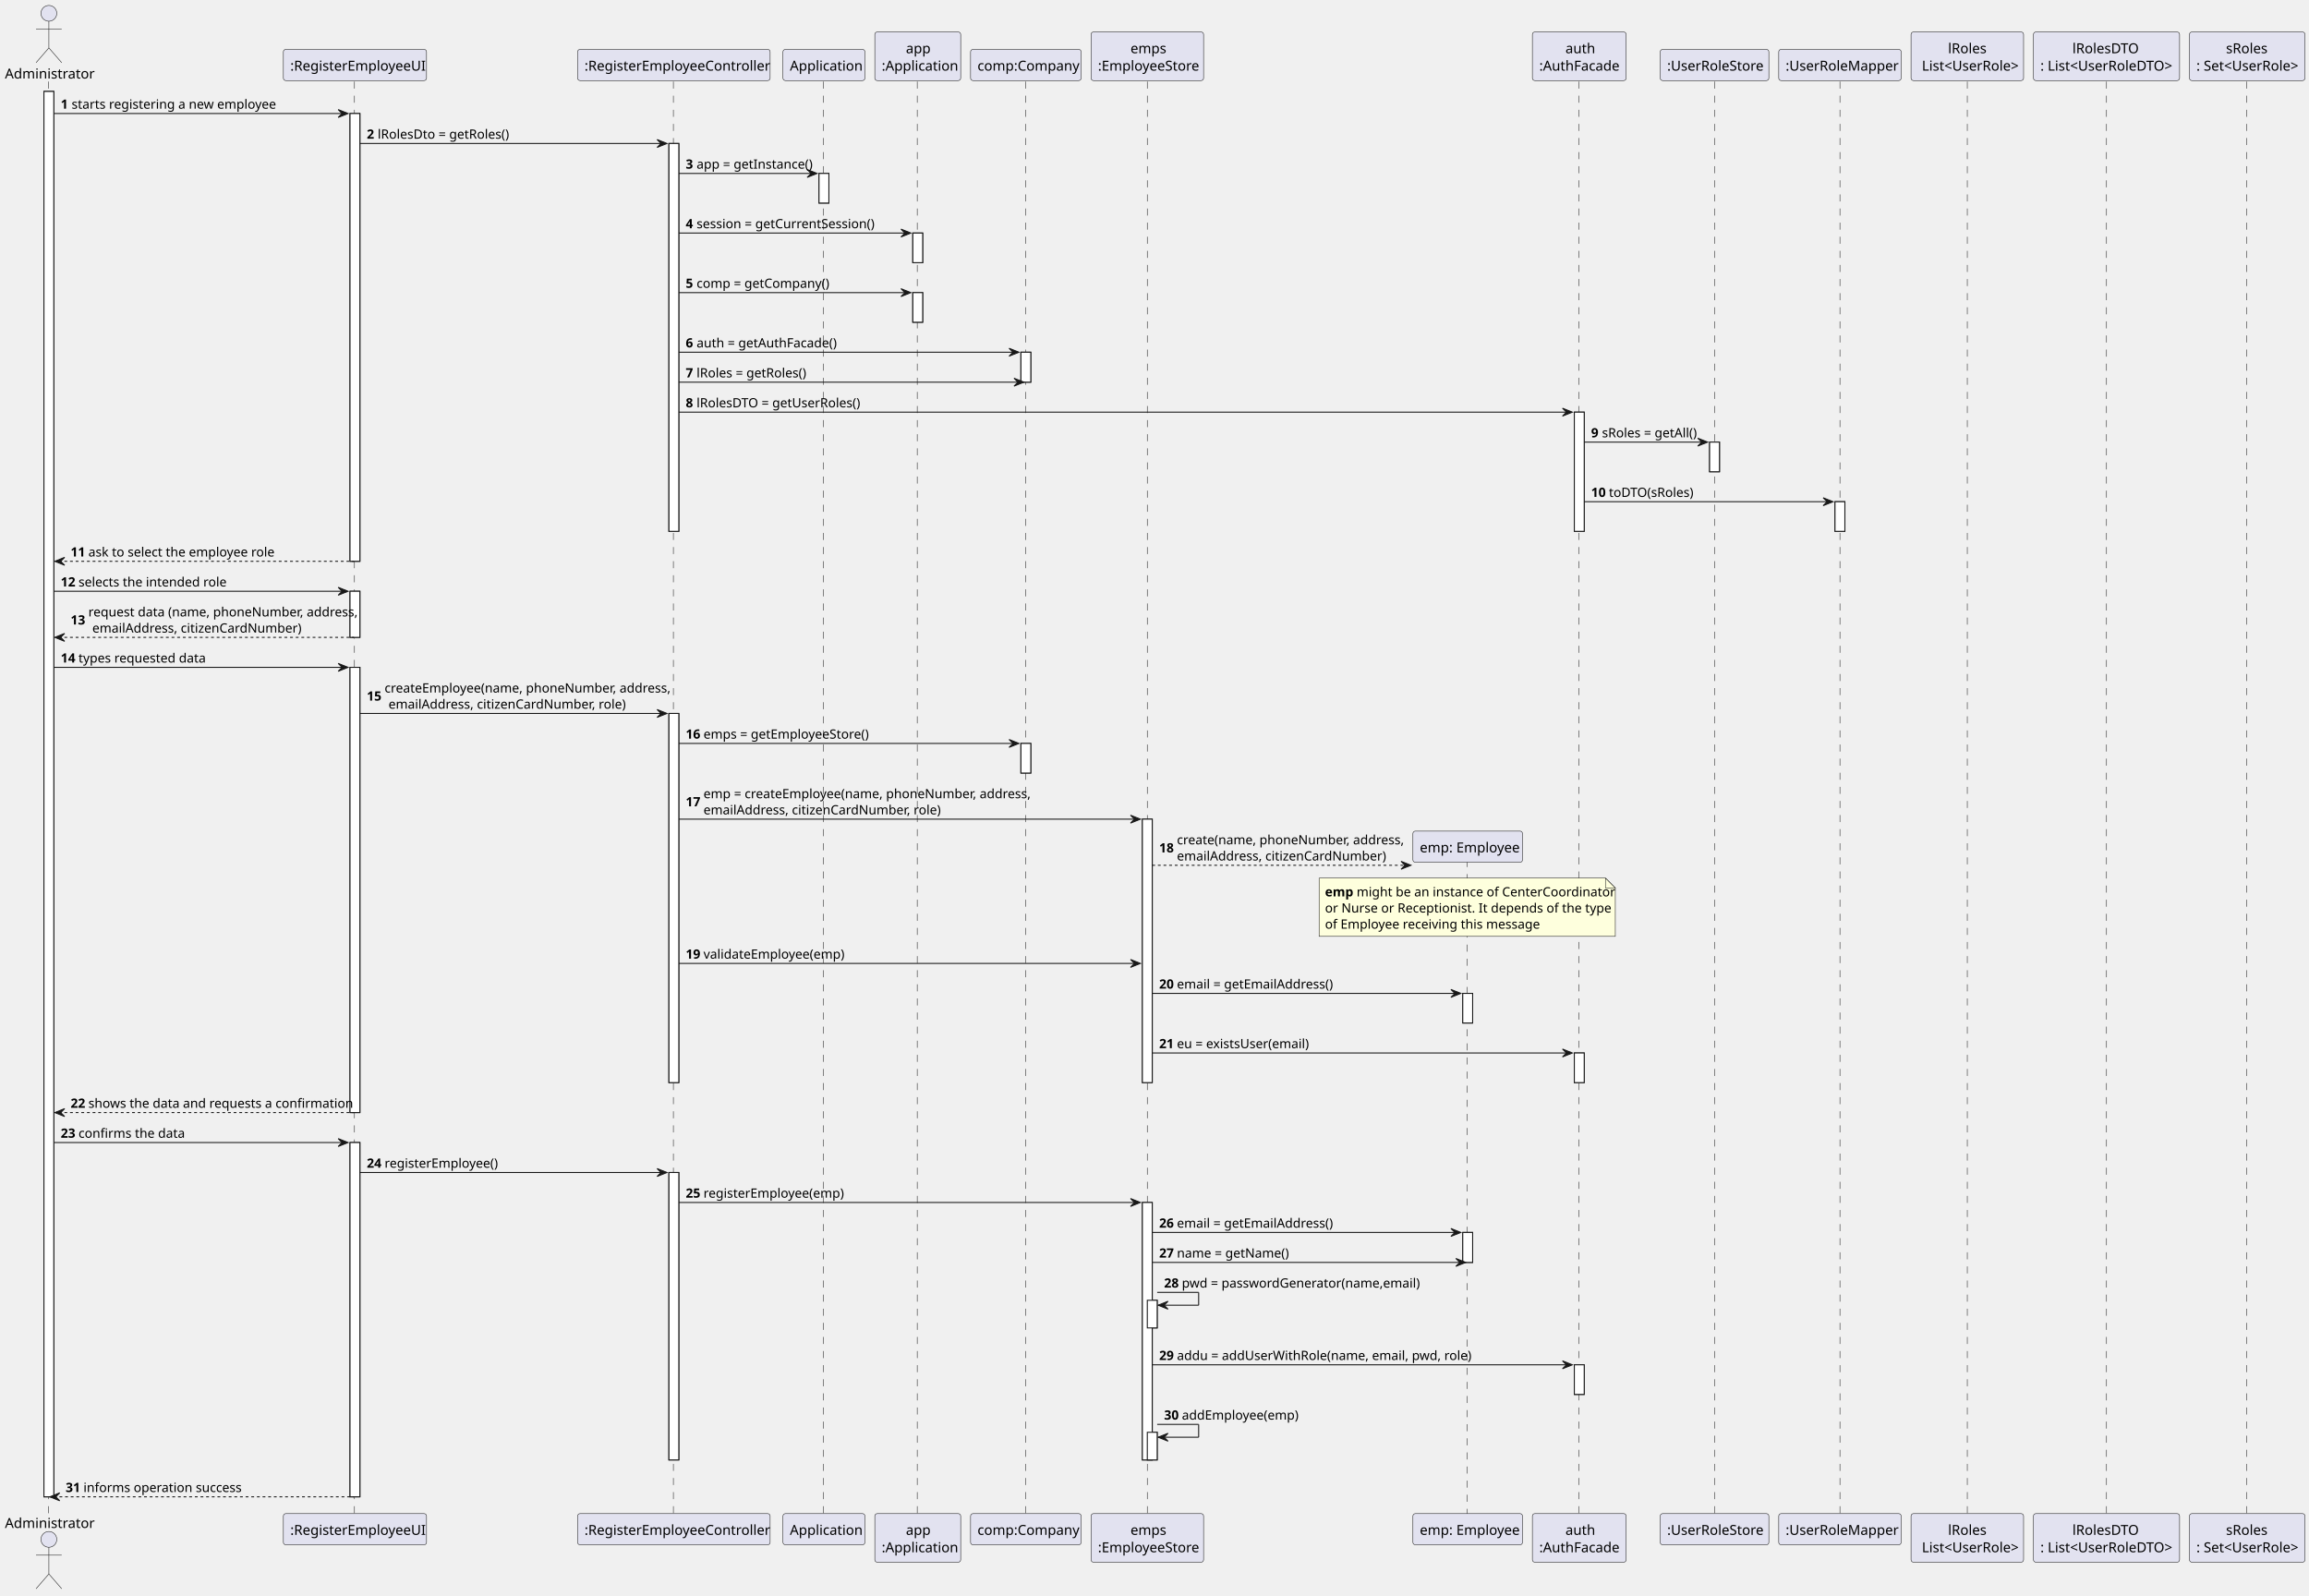
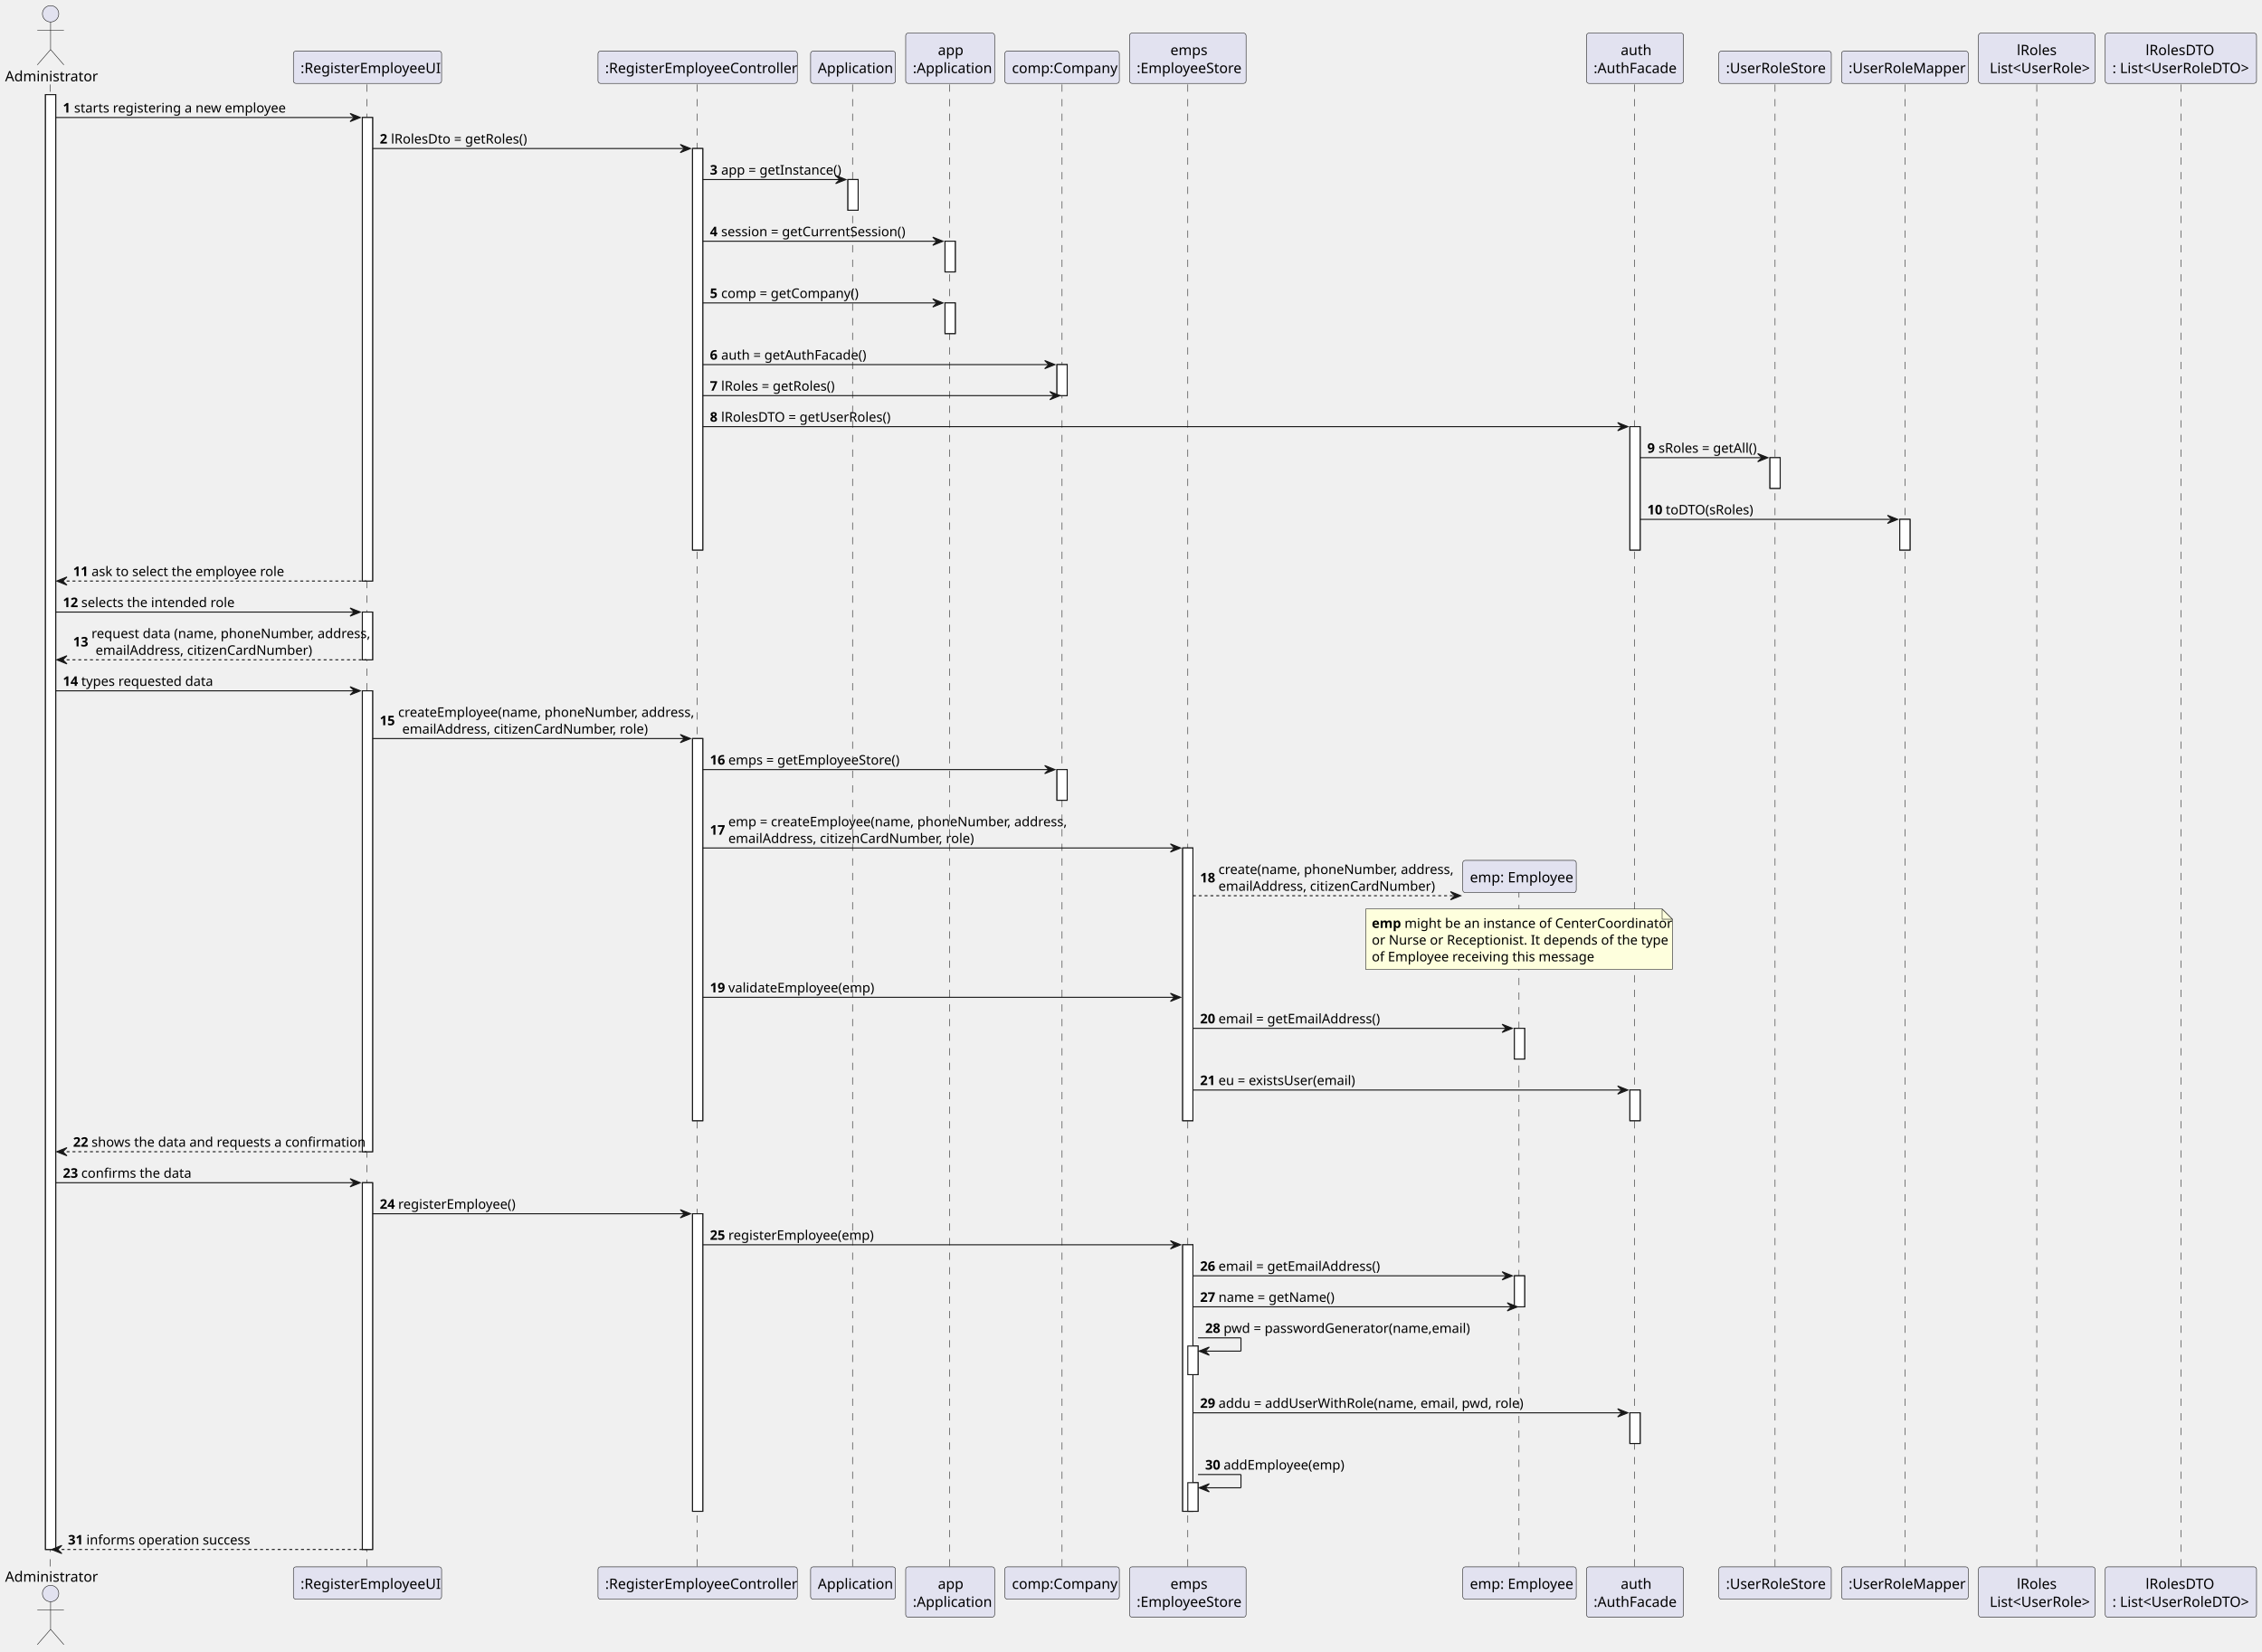
- <svg xmlns="http://www.w3.org/2000/svg" contentStyleType="text/css" height="1131.2px" preserveAspectRatio="none" style="width:1637px;height:1131px;background:#FFFFFF;" version="1.1" viewBox="0 0 1637 1131" width="1638px" zoomAndPan="magnify">
+ <svg xmlns="http://www.w3.org/2000/svg" contentStyleType="text/css" height="1131.2px" preserveAspectRatio="none" style="width:1549px;height:1131px;background:#FFFFFF;" version="1.1" viewBox="0 0 1549 1131" width="1549.1px" zoomAndPan="magnify">
  <defs />
  <g>
    <rect fill="#FFFFFF" height="996.352" style="stroke:#181818;stroke-width:0.7;" width="7" x="31.15" y="64.827" />
    <rect fill="#FFFFFF" height="317.461" style="stroke:#181818;stroke-width:0.7;" width="7" x="248.15" y="80.473" />
    <rect fill="#FFFFFF" height="32.692" style="stroke:#181818;stroke-width:0.7;" width="7" x="248.15" y="419.18" />
    <rect fill="#FFFFFF" height="315.645" style="stroke:#181818;stroke-width:0.7;" width="7" x="248.15" y="473.118" />
    <rect fill="#FFFFFF" height="251.169" style="stroke:#181818;stroke-width:0.7;" width="7" x="248.15" y="810.009" />
    <rect fill="#FFFFFF" height="274.969" style="stroke:#181818;stroke-width:0.7;" width="7" x="474.25" y="101.719" />
    <rect fill="#FFFFFF" height="261.707" style="stroke:#181818;stroke-width:0.7;" width="7" x="474.25" y="505.81" />
    <rect fill="#FFFFFF" height="203.777" style="stroke:#181818;stroke-width:0.7;" width="7" x="474.25" y="831.255" />
    <rect fill="#FFFFFF" height="21" style="stroke:#181818;stroke-width:0.7;" width="7" x="580.65" y="122.965" />
    <rect fill="#FFFFFF" height="21" style="stroke:#181818;stroke-width:0.7;" width="7" x="647.15" y="165.211" />
    <rect fill="#FFFFFF" height="21" style="stroke:#181818;stroke-width:0.7;" width="7" x="647.15" y="207.457" />
    <rect fill="#FFFFFF" height="21.246" style="stroke:#181818;stroke-width:0.7;" width="7" x="723.8" y="249.703" />
    <rect fill="#FFFFFF" height="21" style="stroke:#181818;stroke-width:0.7;" width="7" x="723.8" y="527.056" />
    <rect fill="#FFFFFF" height="186.769" style="stroke:#181818;stroke-width:0.7;" width="7" x="809.9" y="580.748" />
    <rect fill="#FFFFFF" height="182.53" style="stroke:#181818;stroke-width:0.7;" width="7" x="809.9" y="852.502" />
    <rect fill="#FFFFFF" height="19.6" style="stroke:#181818;stroke-width:0.7;" width="7" x="813.4" y="921.84" />
    <rect fill="#FFFFFF" height="19.6" style="stroke:#181818;stroke-width:0.7;" width="7" x="813.4" y="1015.432" />
    <rect fill="#FFFFFF" height="21" style="stroke:#181818;stroke-width:0.7;" width="7" x="1037.05" y="704.271" />
    <rect fill="#FFFFFF" height="21.246" style="stroke:#181818;stroke-width:0.7;" width="7" x="1037.05" y="873.748" />
    <rect fill="#FFFFFF" height="84.492" style="stroke:#181818;stroke-width:0.7;" width="7" x="1116.15" y="292.195" />
    <rect fill="#FFFFFF" height="21" style="stroke:#181818;stroke-width:0.7;" width="7" x="1116.15" y="746.517" />
    <rect fill="#FFFFFF" height="21" style="stroke:#181818;stroke-width:0.7;" width="7" x="1116.15" y="967.586" />
    <rect fill="#FFFFFF" height="21" style="stroke:#181818;stroke-width:0.7;" width="7" x="1212.05" y="313.441" />
    <rect fill="#FFFFFF" height="21" style="stroke:#181818;stroke-width:0.7;" width="7" x="1300.95" y="355.688" />
    <line style="stroke:#181818;stroke-width:0.35;stroke-dasharray:5.0,5.0;" x1="34.3" x2="34.3" y1="57.827" y2="1073.778" />
    <line style="stroke:#181818;stroke-width:0.35;stroke-dasharray:5.0,5.0;" x1="251.3" x2="251.3" y1="57.827" y2="1073.778" />
    <line style="stroke:#181818;stroke-width:0.35;stroke-dasharray:5.0,5.0;" x1="477.4" x2="477.4" y1="57.827" y2="1073.778" />
    <line style="stroke:#181818;stroke-width:0.35;stroke-dasharray:5.0,5.0;" x1="583.8" x2="583.8" y1="57.827" y2="1073.778" />
    <line style="stroke:#181818;stroke-width:0.35;stroke-dasharray:5.0,5.0;" x1="650.3" x2="650.3" y1="57.827" y2="1073.778" />
    <line style="stroke:#181818;stroke-width:0.35;stroke-dasharray:5.0,5.0;" x1="727.3" x2="727.3" y1="57.827" y2="1073.778" />
    <line style="stroke:#181818;stroke-width:0.35;stroke-dasharray:5.0,5.0;" x1="813.4" x2="813.4" y1="57.827" y2="1073.778" />
    <line style="stroke:#181818;stroke-width:0.35;stroke-dasharray:5.0,5.0;" x1="1040.2" x2="1040.2" y1="609.694" y2="1073.778" />
    <line style="stroke:#181818;stroke-width:0.35;stroke-dasharray:5.0,5.0;" x1="1119.3" x2="1119.3" y1="57.827" y2="1073.778" />
    <line style="stroke:#181818;stroke-width:0.35;stroke-dasharray:5.0,5.0;" x1="1215.55" x2="1215.55" y1="57.827" y2="1073.778" />
    <line style="stroke:#181818;stroke-width:0.35;stroke-dasharray:5.0,5.0;" x1="1304.45" x2="1304.45" y1="57.827" y2="1073.778" />
    <line style="stroke:#181818;stroke-width:0.35;stroke-dasharray:5.0,5.0;" x1="1394.75" x2="1394.75" y1="57.827" y2="1073.778" />
    <line style="stroke:#181818;stroke-width:0.35;stroke-dasharray:5.0,5.0;" x1="1493.45" x2="1493.45" y1="57.827" y2="1073.778" />
-     <line style="stroke:#181818;stroke-width:0.35;stroke-dasharray:5.0,5.0;" x1="1592.85" x2="1592.85" y1="57.827" y2="1073.778" />
    <text fill="#000000" font-family="sans-serif" font-size="9.8" lengthAdjust="spacing" textLength="58.1" x="3.5" y="55.673">Administrator</text>
    <ellipse cx="34.65" cy="9.45" fill="#E2E2F0" rx="5.6" ry="5.6" style="stroke:#181818;stroke-width:0.35;" />
    <path d="M34.65,15.05 L34.65,33.95 M25.55,20.65 L43.75,20.65 M34.65,33.95 L25.55,44.45 M34.65,33.95 L43.75,44.45 " fill="none" style="stroke:#181818;stroke-width:0.35;" />
    <text fill="#000000" font-family="sans-serif" font-size="9.8" lengthAdjust="spacing" textLength="58.1" x="3.5" y="1083.251">Administrator</text>
    <ellipse cx="34.65" cy="1091.355" fill="#E2E2F0" rx="5.6" ry="5.6" style="stroke:#181818;stroke-width:0.35;" />
    <path d="M34.65,1096.955 L34.65,1115.855 M25.55,1102.555 L43.75,1102.555 M34.65,1115.855 L25.55,1126.355 M34.65,1115.855 L43.75,1126.355 " fill="none" style="stroke:#181818;stroke-width:0.35;" />
    <rect fill="#E2E2F0" height="22.127" rx="1.75" ry="1.75" style="stroke:#181818;stroke-width:0.35;" width="101.5" x="200.9" y="35" />
    <text fill="#000000" font-family="sans-serif" font-size="9.8" lengthAdjust="spacing" textLength="91.7" x="205.8" y="50.073">:RegisterEmployeeUI</text>
    <rect fill="#E2E2F0" height="22.127" rx="1.75" ry="1.75" style="stroke:#181818;stroke-width:0.35;" width="101.5" x="200.9" y="1073.078" />
    <text fill="#000000" font-family="sans-serif" font-size="9.8" lengthAdjust="spacing" textLength="91.7" x="205.8" y="1088.151">:RegisterEmployeeUI</text>
    <rect fill="#E2E2F0" height="22.127" rx="1.75" ry="1.75" style="stroke:#181818;stroke-width:0.35;" width="136.5" x="409.5" y="35" />
    <text fill="#000000" font-family="sans-serif" font-size="9.8" lengthAdjust="spacing" textLength="126.7" x="414.4" y="50.073">:RegisterEmployeeController</text>
    <rect fill="#E2E2F0" height="22.127" rx="1.75" ry="1.75" style="stroke:#181818;stroke-width:0.35;" width="136.5" x="409.5" y="1073.078" />
    <text fill="#000000" font-family="sans-serif" font-size="9.8" lengthAdjust="spacing" textLength="126.7" x="414.4" y="1088.151">:RegisterEmployeeController</text>
    <rect fill="#E2E2F0" height="22.127" rx="1.75" ry="1.75" style="stroke:#181818;stroke-width:0.35;" width="58.1" x="555.1" y="35" />
    <text fill="#000000" font-family="sans-serif" font-size="9.8" lengthAdjust="spacing" textLength="48.3" x="560" y="50.073">Application</text>
    <rect fill="#E2E2F0" height="22.127" rx="1.75" ry="1.75" style="stroke:#181818;stroke-width:0.35;" width="58.1" x="555.1" y="1073.078" />
    <text fill="#000000" font-family="sans-serif" font-size="9.8" lengthAdjust="spacing" textLength="48.3" x="560" y="1088.151">Application</text>
    <rect fill="#E2E2F0" height="34.453" rx="1.75" ry="1.75" style="stroke:#181818;stroke-width:0.35;" width="60.9" x="620.2" y="22.673" />
    <text fill="#000000" font-family="sans-serif" font-size="9.8" lengthAdjust="spacing" textLength="16.8" x="642.25" y="37.747">app</text>
    <text fill="#000000" font-family="sans-serif" font-size="9.8" lengthAdjust="spacing" textLength="51.1" x="625.1" y="50.073">:Application</text>
    <rect fill="#E2E2F0" height="34.453" rx="1.75" ry="1.75" style="stroke:#181818;stroke-width:0.35;" width="60.9" x="620.2" y="1073.078" />
    <text fill="#000000" font-family="sans-serif" font-size="9.8" lengthAdjust="spacing" textLength="16.8" x="642.25" y="1088.151">app</text>
    <text fill="#000000" font-family="sans-serif" font-size="9.8" lengthAdjust="spacing" textLength="51.1" x="625.1" y="1100.478">:Application</text>
    <rect fill="#E2E2F0" height="22.127" rx="1.75" ry="1.75" style="stroke:#181818;stroke-width:0.35;" width="78.4" x="688.1" y="35" />
    <text fill="#000000" font-family="sans-serif" font-size="9.8" lengthAdjust="spacing" textLength="68.6" x="693" y="50.073">comp:Company</text>
    <rect fill="#E2E2F0" height="22.127" rx="1.75" ry="1.75" style="stroke:#181818;stroke-width:0.35;" width="78.4" x="688.1" y="1073.078" />
    <text fill="#000000" font-family="sans-serif" font-size="9.8" lengthAdjust="spacing" textLength="68.6" x="693" y="1088.151">comp:Company</text>
    <rect fill="#E2E2F0" height="34.453" rx="1.75" ry="1.75" style="stroke:#181818;stroke-width:0.35;" width="79.8" x="773.5" y="22.673" />
    <text fill="#000000" font-family="sans-serif" font-size="9.8" lengthAdjust="spacing" textLength="23.8" x="801.5" y="37.747">emps</text>
    <text fill="#000000" font-family="sans-serif" font-size="9.8" lengthAdjust="spacing" textLength="70" x="778.4" y="50.073">:EmployeeStore</text>
    <rect fill="#E2E2F0" height="34.453" rx="1.75" ry="1.75" style="stroke:#181818;stroke-width:0.35;" width="79.8" x="773.5" y="1073.078" />
    <text fill="#000000" font-family="sans-serif" font-size="9.8" lengthAdjust="spacing" textLength="23.8" x="801.5" y="1088.151">emps</text>
    <text fill="#000000" font-family="sans-serif" font-size="9.8" lengthAdjust="spacing" textLength="70" x="778.4" y="1100.478">:EmployeeStore</text>
    <rect fill="#E2E2F0" height="22.127" rx="1.75" ry="1.75" style="stroke:#181818;stroke-width:0.35;" width="77.7" x="1001.7" y="1073.078" />
    <text fill="#000000" font-family="sans-serif" font-size="9.8" lengthAdjust="spacing" textLength="67.9" x="1006.6" y="1088.151">emp: Employee</text>
    <rect fill="#E2E2F0" height="34.453" rx="1.75" ry="1.75" style="stroke:#181818;stroke-width:0.35;" width="66.5" x="1086.4" y="22.673" />
    <text fill="#000000" font-family="sans-serif" font-size="9.8" lengthAdjust="spacing" textLength="19.6" x="1109.85" y="37.747">auth</text>
    <text fill="#000000" font-family="sans-serif" font-size="9.8" lengthAdjust="spacing" textLength="56.7" x="1091.3" y="50.073">:AuthFacade</text>
    <rect fill="#E2E2F0" height="34.453" rx="1.75" ry="1.75" style="stroke:#181818;stroke-width:0.35;" width="66.5" x="1086.4" y="1073.078" />
    <text fill="#000000" font-family="sans-serif" font-size="9.8" lengthAdjust="spacing" textLength="19.6" x="1109.85" y="1088.151">auth</text>
    <text fill="#000000" font-family="sans-serif" font-size="9.8" lengthAdjust="spacing" textLength="56.7" x="1091.3" y="1100.478">:AuthFacade</text>
    <rect fill="#E2E2F0" height="22.127" rx="1.75" ry="1.75" style="stroke:#181818;stroke-width:0.35;" width="77" x="1177.05" y="35" />
    <text fill="#000000" font-family="sans-serif" font-size="9.8" lengthAdjust="spacing" textLength="67.2" x="1181.95" y="50.073">:UserRoleStore</text>
    <rect fill="#E2E2F0" height="22.127" rx="1.75" ry="1.75" style="stroke:#181818;stroke-width:0.35;" width="77" x="1177.05" y="1073.078" />
    <text fill="#000000" font-family="sans-serif" font-size="9.8" lengthAdjust="spacing" textLength="67.2" x="1181.95" y="1088.151">:UserRoleStore</text>
    <rect fill="#E2E2F0" height="22.127" rx="1.75" ry="1.75" style="stroke:#181818;stroke-width:0.35;" width="86.8" x="1261.05" y="35" />
    <text fill="#000000" font-family="sans-serif" font-size="9.8" lengthAdjust="spacing" textLength="77" x="1265.95" y="50.073">:UserRoleMapper</text>
    <rect fill="#E2E2F0" height="22.127" rx="1.75" ry="1.75" style="stroke:#181818;stroke-width:0.35;" width="86.8" x="1261.05" y="1073.078" />
    <text fill="#000000" font-family="sans-serif" font-size="9.8" lengthAdjust="spacing" textLength="77" x="1265.95" y="1088.151">:UserRoleMapper</text>
    <rect fill="#E2E2F0" height="34.453" rx="1.75" ry="1.75" style="stroke:#181818;stroke-width:0.35;" width="79.8" x="1354.85" y="22.673" />
    <text fill="#000000" font-family="sans-serif" font-size="9.8" lengthAdjust="spacing" textLength="27.3" x="1381.1" y="37.747">lRoles</text>
    <text fill="#000000" font-family="sans-serif" font-size="9.8" lengthAdjust="spacing" textLength="67.2" x="1362.55" y="50.073">List&lt;UserRole&gt;</text>
    <rect fill="#E2E2F0" height="34.453" rx="1.75" ry="1.75" style="stroke:#181818;stroke-width:0.35;" width="79.8" x="1354.85" y="1073.078" />
    <text fill="#000000" font-family="sans-serif" font-size="9.8" lengthAdjust="spacing" textLength="27.3" x="1381.1" y="1088.151">lRoles</text>
    <text fill="#000000" font-family="sans-serif" font-size="9.8" lengthAdjust="spacing" textLength="67.2" x="1362.55" y="1100.478">List&lt;UserRole&gt;</text>
    <rect fill="#E2E2F0" height="34.453" rx="1.75" ry="1.75" style="stroke:#181818;stroke-width:0.35;" width="103.6" x="1441.65" y="22.673" />
    <text fill="#000000" font-family="sans-serif" font-size="9.8" lengthAdjust="spacing" textLength="48.3" x="1469.3" y="37.747">lRolesDTO</text>
    <text fill="#000000" font-family="sans-serif" font-size="9.8" lengthAdjust="spacing" textLength="93.8" x="1446.55" y="50.073">: List&lt;UserRoleDTO&gt;</text>
    <rect fill="#E2E2F0" height="34.453" rx="1.75" ry="1.75" style="stroke:#181818;stroke-width:0.35;" width="103.6" x="1441.65" y="1073.078" />
    <text fill="#000000" font-family="sans-serif" font-size="9.8" lengthAdjust="spacing" textLength="48.3" x="1469.3" y="1088.151">lRolesDTO</text>
    <text fill="#000000" font-family="sans-serif" font-size="9.8" lengthAdjust="spacing" textLength="93.8" x="1446.55" y="1100.478">: List&lt;UserRoleDTO&gt;</text>
-     <rect fill="#E2E2F0" height="34.453" rx="1.75" ry="1.75" style="stroke:#181818;stroke-width:0.35;" width="81.9" x="1552.25" y="22.673" />
-     <text fill="#000000" font-family="sans-serif" font-size="9.8" lengthAdjust="spacing" textLength="30.1" x="1578.15" y="37.747">sRoles</text>
-     <text fill="#000000" font-family="sans-serif" font-size="9.8" lengthAdjust="spacing" textLength="72.1" x="1557.15" y="50.073">: Set&lt;UserRole&gt;</text>
-     <rect fill="#E2E2F0" height="34.453" rx="1.75" ry="1.75" style="stroke:#181818;stroke-width:0.35;" width="81.9" x="1552.25" y="1073.078" />
-     <text fill="#000000" font-family="sans-serif" font-size="9.8" lengthAdjust="spacing" textLength="30.1" x="1578.15" y="1088.151">sRoles</text>
-     <text fill="#000000" font-family="sans-serif" font-size="9.8" lengthAdjust="spacing" textLength="72.1" x="1557.15" y="1100.478">: Set&lt;UserRole&gt;</text>
    <rect fill="#FFFFFF" height="996.352" style="stroke:#181818;stroke-width:0.7;" width="7" x="31.15" y="64.827" />
    <rect fill="#FFFFFF" height="317.461" style="stroke:#181818;stroke-width:0.7;" width="7" x="248.15" y="80.473" />
    <rect fill="#FFFFFF" height="32.692" style="stroke:#181818;stroke-width:0.7;" width="7" x="248.15" y="419.18" />
    <rect fill="#FFFFFF" height="315.645" style="stroke:#181818;stroke-width:0.7;" width="7" x="248.15" y="473.118" />
    <rect fill="#FFFFFF" height="251.169" style="stroke:#181818;stroke-width:0.7;" width="7" x="248.15" y="810.009" />
    <rect fill="#FFFFFF" height="274.969" style="stroke:#181818;stroke-width:0.7;" width="7" x="474.25" y="101.719" />
    <rect fill="#FFFFFF" height="261.707" style="stroke:#181818;stroke-width:0.7;" width="7" x="474.25" y="505.81" />
    <rect fill="#FFFFFF" height="203.777" style="stroke:#181818;stroke-width:0.7;" width="7" x="474.25" y="831.255" />
    <rect fill="#FFFFFF" height="21" style="stroke:#181818;stroke-width:0.7;" width="7" x="580.65" y="122.965" />
    <rect fill="#FFFFFF" height="21" style="stroke:#181818;stroke-width:0.7;" width="7" x="647.15" y="165.211" />
    <rect fill="#FFFFFF" height="21" style="stroke:#181818;stroke-width:0.7;" width="7" x="647.15" y="207.457" />
    <rect fill="#FFFFFF" height="21.246" style="stroke:#181818;stroke-width:0.7;" width="7" x="723.8" y="249.703" />
    <rect fill="#FFFFFF" height="21" style="stroke:#181818;stroke-width:0.7;" width="7" x="723.8" y="527.056" />
    <rect fill="#FFFFFF" height="186.769" style="stroke:#181818;stroke-width:0.7;" width="7" x="809.9" y="580.748" />
    <rect fill="#FFFFFF" height="182.53" style="stroke:#181818;stroke-width:0.7;" width="7" x="809.9" y="852.502" />
    <rect fill="#FFFFFF" height="19.6" style="stroke:#181818;stroke-width:0.7;" width="7" x="813.4" y="921.84" />
    <rect fill="#FFFFFF" height="19.6" style="stroke:#181818;stroke-width:0.7;" width="7" x="813.4" y="1015.432" />
    <rect fill="#FFFFFF" height="21" style="stroke:#181818;stroke-width:0.7;" width="7" x="1037.05" y="704.271" />
    <rect fill="#FFFFFF" height="21.246" style="stroke:#181818;stroke-width:0.7;" width="7" x="1037.05" y="873.748" />
    <rect fill="#FFFFFF" height="84.492" style="stroke:#181818;stroke-width:0.7;" width="7" x="1116.15" y="292.195" />
    <rect fill="#FFFFFF" height="21" style="stroke:#181818;stroke-width:0.7;" width="7" x="1116.15" y="746.517" />
    <rect fill="#FFFFFF" height="21" style="stroke:#181818;stroke-width:0.7;" width="7" x="1116.15" y="967.586" />
    <rect fill="#FFFFFF" height="21" style="stroke:#181818;stroke-width:0.7;" width="7" x="1212.05" y="313.441" />
    <rect fill="#FFFFFF" height="21" style="stroke:#181818;stroke-width:0.7;" width="7" x="1300.95" y="355.688" />
    <polygon fill="#181818" points="239.75,77.673,246.75,80.473,239.75,83.273,242.55,80.473" style="stroke:#181818;stroke-width:0.7;" />
    <line style="stroke:#181818;stroke-width:0.7;" x1="38.15" x2="243.95" y1="80.473" y2="80.473" />
    <text fill="#000000" font-family="sans-serif" font-size="9.1" font-weight="bold" lengthAdjust="spacing" textLength="4.9" x="43.05" y="77.073">1</text>
    <text fill="#000000" font-family="sans-serif" font-size="9.1" lengthAdjust="spacing" textLength="136.5" x="50.75" y="77.073">starts registering a new employee</text>
    <polygon fill="#181818" points="465.85,98.919,472.85,101.719,465.85,104.519,468.65,101.719" style="stroke:#181818;stroke-width:0.7;" />
    <line style="stroke:#181818;stroke-width:0.7;" x1="255.15" x2="470.05" y1="101.719" y2="101.719" />
    <text fill="#000000" font-family="sans-serif" font-size="9.1" font-weight="bold" lengthAdjust="spacing" textLength="4.9" x="260.05" y="98.319">2</text>
    <text fill="#000000" font-family="sans-serif" font-size="9.1" lengthAdjust="spacing" textLength="91.7" x="267.75" y="98.319">lRolesDto = getRoles()</text>
    <polygon fill="#181818" points="572.25,120.165,579.25,122.965,572.25,125.765,575.05,122.965" style="stroke:#181818;stroke-width:0.7;" />
    <line style="stroke:#181818;stroke-width:0.7;" x1="481.25" x2="576.45" y1="122.965" y2="122.965" />
    <text fill="#000000" font-family="sans-serif" font-size="9.1" font-weight="bold" lengthAdjust="spacing" textLength="4.9" x="486.15" y="119.565">3</text>
    <text fill="#000000" font-family="sans-serif" font-size="9.1" lengthAdjust="spacing" textLength="78.4" x="493.85" y="119.565">app = getInstance()</text>
    <polygon fill="#181818" points="638.75,162.411,645.75,165.211,638.75,168.011,641.55,165.211" style="stroke:#181818;stroke-width:0.7;" />
    <line style="stroke:#181818;stroke-width:0.7;" x1="481.25" x2="642.95" y1="165.211" y2="165.211" />
    <text fill="#000000" font-family="sans-serif" font-size="9.1" font-weight="bold" lengthAdjust="spacing" textLength="4.9" x="486.15" y="161.811">4</text>
    <text fill="#000000" font-family="sans-serif" font-size="9.1" lengthAdjust="spacing" textLength="123.2" x="493.85" y="161.811">session = getCurrentSession()</text>
    <polygon fill="#181818" points="638.75,204.657,645.75,207.457,638.75,210.257,641.55,207.457" style="stroke:#181818;stroke-width:0.7;" />
    <line style="stroke:#181818;stroke-width:0.7;" x1="481.25" x2="642.95" y1="207.457" y2="207.457" />
    <text fill="#000000" font-family="sans-serif" font-size="9.1" font-weight="bold" lengthAdjust="spacing" textLength="4.9" x="486.15" y="204.058">5</text>
    <text fill="#000000" font-family="sans-serif" font-size="9.1" lengthAdjust="spacing" textLength="90.3" x="493.85" y="204.058">comp = getCompany()</text>
    <polygon fill="#181818" points="715.4,246.903,722.4,249.703,715.4,252.503,718.2,249.703" style="stroke:#181818;stroke-width:0.7;" />
    <line style="stroke:#181818;stroke-width:0.7;" x1="481.25" x2="719.6" y1="249.703" y2="249.703" />
    <text fill="#000000" font-family="sans-serif" font-size="9.1" font-weight="bold" lengthAdjust="spacing" textLength="4.9" x="486.15" y="246.304">6</text>
    <text fill="#000000" font-family="sans-serif" font-size="9.1" lengthAdjust="spacing" textLength="95.9" x="493.85" y="246.304">auth = getAuthFacade()</text>
    <polygon fill="#181818" points="718.9,268.149,725.9,270.949,718.9,273.749,721.7,270.949" style="stroke:#181818;stroke-width:0.7;" />
    <line style="stroke:#181818;stroke-width:0.7;" x1="481.25" x2="723.1" y1="270.949" y2="270.949" />
    <text fill="#000000" font-family="sans-serif" font-size="9.1" font-weight="bold" lengthAdjust="spacing" textLength="4.9" x="486.15" y="267.55">7</text>
    <text fill="#000000" font-family="sans-serif" font-size="9.1" lengthAdjust="spacing" textLength="77.7" x="493.85" y="267.55">lRoles = getRoles()</text>
    <polygon fill="#181818" points="1107.75,289.395,1114.75,292.195,1107.75,294.995,1110.55,292.195" style="stroke:#181818;stroke-width:0.7;" />
    <line style="stroke:#181818;stroke-width:0.7;" x1="481.25" x2="1111.95" y1="292.195" y2="292.195" />
    <text fill="#000000" font-family="sans-serif" font-size="9.1" font-weight="bold" lengthAdjust="spacing" textLength="4.9" x="486.15" y="288.796">8</text>
    <text fill="#000000" font-family="sans-serif" font-size="9.1" lengthAdjust="spacing" textLength="114.8" x="493.85" y="288.796">lRolesDTO = getUserRoles()</text>
    <polygon fill="#181818" points="1203.65,310.641,1210.65,313.441,1203.65,316.241,1206.45,313.441" style="stroke:#181818;stroke-width:0.7;" />
    <line style="stroke:#181818;stroke-width:0.7;" x1="1123.15" x2="1207.85" y1="313.441" y2="313.441" />
    <text fill="#000000" font-family="sans-serif" font-size="9.1" font-weight="bold" lengthAdjust="spacing" textLength="4.9" x="1128.05" y="310.042">9</text>
    <text fill="#000000" font-family="sans-serif" font-size="9.1" lengthAdjust="spacing" textLength="67.9" x="1135.75" y="310.042">sRoles = getAll()</text>
    <polygon fill="#181818" points="1292.55,352.887,1299.55,355.688,1292.55,358.488,1295.35,355.688" style="stroke:#181818;stroke-width:0.7;" />
    <line style="stroke:#181818;stroke-width:0.7;" x1="1123.15" x2="1296.75" y1="355.688" y2="355.688" />
    <text fill="#000000" font-family="sans-serif" font-size="9.1" font-weight="bold" lengthAdjust="spacing" textLength="9.8" x="1128.05" y="352.288">10</text>
    <text fill="#000000" font-family="sans-serif" font-size="9.1" lengthAdjust="spacing" textLength="59.5" x="1140.65" y="352.288">toDTO(sRoles)</text>
    <polygon fill="#181818" points="45.85,395.134,38.85,397.934,45.85,400.734,43.05,397.934" style="stroke:#181818;stroke-width:0.7;" />
    <line style="stroke:#181818;stroke-width:0.7;stroke-dasharray:2.0,2.0;" x1="41.65" x2="250.95" y1="397.934" y2="397.934" />
    <text fill="#000000" font-family="sans-serif" font-size="9.1" font-weight="bold" lengthAdjust="spacing" textLength="9.8" x="50.05" y="394.534">11</text>
    <text fill="#000000" font-family="sans-serif" font-size="9.1" lengthAdjust="spacing" textLength="127.4" x="62.65" y="394.534">ask to select the employee role</text>
    <polygon fill="#181818" points="239.75,416.38,246.75,419.18,239.75,421.98,242.55,419.18" style="stroke:#181818;stroke-width:0.7;" />
    <line style="stroke:#181818;stroke-width:0.7;" x1="38.15" x2="243.95" y1="419.18" y2="419.18" />
    <text fill="#000000" font-family="sans-serif" font-size="9.1" font-weight="bold" lengthAdjust="spacing" textLength="9.8" x="43.05" y="415.78">12</text>
    <text fill="#000000" font-family="sans-serif" font-size="9.1" lengthAdjust="spacing" textLength="99.4" x="55.65" y="415.78">selects the intended role</text>
    <polygon fill="#181818" points="45.85,449.072,38.85,451.872,45.85,454.672,43.05,451.872" style="stroke:#181818;stroke-width:0.7;" />
    <line style="stroke:#181818;stroke-width:0.7;stroke-dasharray:2.0,2.0;" x1="41.65" x2="250.95" y1="451.872" y2="451.872" />
    <text fill="#000000" font-family="sans-serif" font-size="9.1" font-weight="bold" lengthAdjust="spacing" textLength="9.8" x="50.05" y="442.749">13</text>
    <text fill="#000000" font-family="sans-serif" font-size="9.1" lengthAdjust="spacing" textLength="180.6" x="62.65" y="437.026">request data (name, phoneNumber, address,</text>
    <text fill="#000000" font-family="sans-serif" font-size="9.1" lengthAdjust="spacing" textLength="140.7" x="65.45" y="448.472">emailAddress, citizenCardNumber)</text>
    <polygon fill="#181818" points="239.75,470.318,246.75,473.118,239.75,475.918,242.55,473.118" style="stroke:#181818;stroke-width:0.7;" />
    <line style="stroke:#181818;stroke-width:0.7;" x1="38.15" x2="243.95" y1="473.118" y2="473.118" />
    <text fill="#000000" font-family="sans-serif" font-size="9.1" font-weight="bold" lengthAdjust="spacing" textLength="9.8" x="43.05" y="469.719">14</text>
    <text fill="#000000" font-family="sans-serif" font-size="9.1" lengthAdjust="spacing" textLength="85.4" x="55.65" y="469.719">types requested data</text>
    <polygon fill="#181818" points="465.85,503.01,472.85,505.81,465.85,508.61,468.65,505.81" style="stroke:#181818;stroke-width:0.7;" />
    <line style="stroke:#181818;stroke-width:0.7;" x1="255.15" x2="470.05" y1="505.81" y2="505.81" />
    <text fill="#000000" font-family="sans-serif" font-size="9.1" font-weight="bold" lengthAdjust="spacing" textLength="9.8" x="260.05" y="496.688">15</text>
    <text fill="#000000" font-family="sans-serif" font-size="9.1" lengthAdjust="spacing" textLength="193.2" x="272.65" y="490.965">createEmployee(name, phoneNumber, address,</text>
    <text fill="#000000" font-family="sans-serif" font-size="9.1" lengthAdjust="spacing" textLength="161" x="275.45" y="502.411">emailAddress, citizenCardNumber, role)</text>
    <polygon fill="#181818" points="715.4,524.256,722.4,527.056,715.4,529.856,718.2,527.056" style="stroke:#181818;stroke-width:0.7;" />
    <line style="stroke:#181818;stroke-width:0.7;" x1="481.25" x2="719.6" y1="527.056" y2="527.056" />
    <text fill="#000000" font-family="sans-serif" font-size="9.1" font-weight="bold" lengthAdjust="spacing" textLength="9.8" x="486.15" y="523.657">16</text>
    <text fill="#000000" font-family="sans-serif" font-size="9.1" lengthAdjust="spacing" textLength="114.1" x="498.75" y="523.657">emps = getEmployeeStore()</text>
    <polygon fill="#181818" points="801.5,577.948,808.5,580.748,801.5,583.548,804.3,580.748" style="stroke:#181818;stroke-width:0.7;" />
    <line style="stroke:#181818;stroke-width:0.7;" x1="481.25" x2="805.7" y1="580.748" y2="580.748" />
    <text fill="#000000" font-family="sans-serif" font-size="9.1" font-weight="bold" lengthAdjust="spacing" textLength="9.8" x="486.15" y="571.626">17</text>
    <text fill="#000000" font-family="sans-serif" font-size="9.1" lengthAdjust="spacing" textLength="221.9" x="498.75" y="565.903">emp = createEmployee(name, phoneNumber, address,</text>
    <text fill="#000000" font-family="sans-serif" font-size="9.1" lengthAdjust="spacing" textLength="161" x="498.75" y="577.349">emailAddress, citizenCardNumber, role)</text>
    <polygon fill="#181818" points="993.3,610.641,1000.3,613.441,993.3,616.241,996.1,613.441" style="stroke:#181818;stroke-width:0.7;" />
    <line style="stroke:#181818;stroke-width:0.7;stroke-dasharray:2.0,2.0;" x1="816.9" x2="997.5" y1="613.441" y2="613.441" />
    <text fill="#000000" font-family="sans-serif" font-size="9.1" font-weight="bold" lengthAdjust="spacing" textLength="9.8" x="821.8" y="604.318">18</text>
    <text fill="#000000" font-family="sans-serif" font-size="9.1" lengthAdjust="spacing" textLength="152.6" x="834.4" y="598.595">create(name, phoneNumber, address,</text>
    <text fill="#000000" font-family="sans-serif" font-size="9.1" lengthAdjust="spacing" textLength="140.7" x="834.4" y="610.041">emailAddress, citizenCardNumber)</text>
    <rect fill="#E2E2F0" height="22.127" rx="1.75" ry="1.75" style="stroke:#181818;stroke-width:0.35;" width="77.7" x="1001.7" y="589.214" />
    <text fill="#000000" font-family="sans-serif" font-size="9.8" lengthAdjust="spacing" textLength="67.9" x="1006.6" y="604.287">emp: Employee</text>
    <path d="M935.2,622.541 L935.2,663.841 L1145.2,663.841 L1145.2,629.541 L1138.2,622.541 L935.2,622.541 " fill="#FEFFDD" style="stroke:#181818;stroke-width:0.35;" />
    <path d="M1138.2,622.541 L1138.2,629.541 L1145.2,629.541 L1138.2,622.541 " fill="#FEFFDD" style="stroke:#181818;stroke-width:0.35;" />
    <text fill="#000000" font-family="sans-serif" font-size="9.1" font-weight="bold" lengthAdjust="spacing" textLength="19.6" x="939.4" y="635.487">emp</text>
    <text fill="#000000" font-family="sans-serif" font-size="9.1" lengthAdjust="spacing" textLength="170.1" x="961.8" y="635.487">might be an instance of CenterCoordinator</text>
    <text fill="#000000" font-family="sans-serif" font-size="9.1" lengthAdjust="spacing" textLength="191.1" x="939.4" y="646.933">or Nurse or Receptionist. It depends of the type</text>
    <text fill="#000000" font-family="sans-serif" font-size="9.1" lengthAdjust="spacing" textLength="145.6" x="939.4" y="658.379">of Employee receiving this message</text>
    <polygon fill="#181818" points="801.5,680.225,808.5,683.025,801.5,685.825,804.3,683.025" style="stroke:#181818;stroke-width:0.7;" />
    <line style="stroke:#181818;stroke-width:0.7;" x1="481.25" x2="805.7" y1="683.025" y2="683.025" />
    <text fill="#000000" font-family="sans-serif" font-size="9.1" font-weight="bold" lengthAdjust="spacing" textLength="9.8" x="486.15" y="679.625">19</text>
    <text fill="#000000" font-family="sans-serif" font-size="9.1" lengthAdjust="spacing" textLength="93.8" x="498.75" y="679.625">validateEmployee(emp)</text>
    <polygon fill="#181818" points="1028.65,701.471,1035.65,704.271,1028.65,707.071,1031.45,704.271" style="stroke:#181818;stroke-width:0.7;" />
    <line style="stroke:#181818;stroke-width:0.7;" x1="816.9" x2="1032.85" y1="704.271" y2="704.271" />
    <text fill="#000000" font-family="sans-serif" font-size="9.1" font-weight="bold" lengthAdjust="spacing" textLength="9.8" x="821.8" y="700.872">20</text>
    <text fill="#000000" font-family="sans-serif" font-size="9.1" lengthAdjust="spacing" textLength="107.8" x="834.4" y="700.872">email = getEmailAddress()</text>
    <polygon fill="#181818" points="1107.75,743.717,1114.75,746.517,1107.75,749.317,1110.55,746.517" style="stroke:#181818;stroke-width:0.7;" />
    <line style="stroke:#181818;stroke-width:0.7;" x1="816.9" x2="1111.95" y1="746.517" y2="746.517" />
    <text fill="#000000" font-family="sans-serif" font-size="9.1" font-weight="bold" lengthAdjust="spacing" textLength="9.8" x="821.8" y="743.118">21</text>
    <text fill="#000000" font-family="sans-serif" font-size="9.1" lengthAdjust="spacing" textLength="91.7" x="834.4" y="743.118">eu = existsUser(email)</text>
    <polygon fill="#181818" points="45.85,785.963,38.85,788.763,45.85,791.563,43.05,788.763" style="stroke:#181818;stroke-width:0.7;" />
    <line style="stroke:#181818;stroke-width:0.7;stroke-dasharray:2.0,2.0;" x1="41.65" x2="250.95" y1="788.763" y2="788.763" />
    <text fill="#000000" font-family="sans-serif" font-size="9.1" font-weight="bold" lengthAdjust="spacing" textLength="9.8" x="50.05" y="785.364">22</text>
    <text fill="#000000" font-family="sans-serif" font-size="9.1" lengthAdjust="spacing" textLength="176.4" x="62.65" y="785.364">shows the data and requests a confirmation</text>
    <polygon fill="#181818" points="239.75,807.209,246.75,810.009,239.75,812.809,242.55,810.009" style="stroke:#181818;stroke-width:0.7;" />
    <line style="stroke:#181818;stroke-width:0.7;" x1="38.15" x2="243.95" y1="810.009" y2="810.009" />
    <text fill="#000000" font-family="sans-serif" font-size="9.1" font-weight="bold" lengthAdjust="spacing" textLength="9.8" x="43.05" y="806.61">23</text>
    <text fill="#000000" font-family="sans-serif" font-size="9.1" lengthAdjust="spacing" textLength="70" x="55.65" y="806.61">confirms the data</text>
    <polygon fill="#181818" points="465.85,828.456,472.85,831.255,465.85,834.056,468.65,831.255" style="stroke:#181818;stroke-width:0.7;" />
    <line style="stroke:#181818;stroke-width:0.7;" x1="255.15" x2="470.05" y1="831.255" y2="831.255" />
    <text fill="#000000" font-family="sans-serif" font-size="9.1" font-weight="bold" lengthAdjust="spacing" textLength="9.8" x="260.05" y="827.856">24</text>
    <text fill="#000000" font-family="sans-serif" font-size="9.1" lengthAdjust="spacing" textLength="76.3" x="272.65" y="827.856">registerEmployee()</text>
    <polygon fill="#181818" points="801.5,849.702,808.5,852.502,801.5,855.302,804.3,852.502" style="stroke:#181818;stroke-width:0.7;" />
    <line style="stroke:#181818;stroke-width:0.7;" x1="481.25" x2="805.7" y1="852.502" y2="852.502" />
    <text fill="#000000" font-family="sans-serif" font-size="9.1" font-weight="bold" lengthAdjust="spacing" textLength="9.8" x="486.15" y="849.102">25</text>
    <text fill="#000000" font-family="sans-serif" font-size="9.1" lengthAdjust="spacing" textLength="93.8" x="498.75" y="849.102">registerEmployee(emp)</text>
    <polygon fill="#181818" points="1028.65,870.948,1035.65,873.748,1028.65,876.548,1031.45,873.748" style="stroke:#181818;stroke-width:0.7;" />
    <line style="stroke:#181818;stroke-width:0.7;" x1="816.9" x2="1032.85" y1="873.748" y2="873.748" />
    <text fill="#000000" font-family="sans-serif" font-size="9.1" font-weight="bold" lengthAdjust="spacing" textLength="9.8" x="821.8" y="870.348">26</text>
    <text fill="#000000" font-family="sans-serif" font-size="9.1" lengthAdjust="spacing" textLength="107.8" x="834.4" y="870.348">email = getEmailAddress()</text>
    <polygon fill="#181818" points="1032.15,892.194,1039.15,894.994,1032.15,897.794,1034.95,894.994" style="stroke:#181818;stroke-width:0.7;" />
    <line style="stroke:#181818;stroke-width:0.7;" x1="816.9" x2="1036.35" y1="894.994" y2="894.994" />
    <text fill="#000000" font-family="sans-serif" font-size="9.1" font-weight="bold" lengthAdjust="spacing" textLength="9.8" x="821.8" y="891.594">27</text>
    <text fill="#000000" font-family="sans-serif" font-size="9.1" lengthAdjust="spacing" textLength="75.6" x="834.4" y="891.594">name = getName()</text>
    <line style="stroke:#181818;stroke-width:0.7;" x1="820.4" x2="849.8" y1="916.24" y2="916.24" />
    <line style="stroke:#181818;stroke-width:0.7;" x1="849.8" x2="849.8" y1="916.24" y2="925.34" />
    <line style="stroke:#181818;stroke-width:0.7;" x1="821.1" x2="849.8" y1="925.34" y2="925.34" />
    <polygon fill="#181818" points="828.1,922.54,821.1,925.34,828.1,928.14,825.3,925.34" style="stroke:#181818;stroke-width:0.7;" />
    <text fill="#000000" font-family="sans-serif" font-size="9.1" font-weight="bold" lengthAdjust="spacing" textLength="9.8" x="825.3" y="912.84">28</text>
    <text fill="#000000" font-family="sans-serif" font-size="9.1" lengthAdjust="spacing" textLength="158.2" x="837.9" y="912.84">pwd = passwordGenerator(name,email)</text>
    <polygon fill="#181818" points="1107.75,964.786,1114.75,967.586,1107.75,970.386,1110.55,967.586" style="stroke:#181818;stroke-width:0.7;" />
    <line style="stroke:#181818;stroke-width:0.7;" x1="816.9" x2="1111.95" y1="967.586" y2="967.586" />
    <text fill="#000000" font-family="sans-serif" font-size="9.1" font-weight="bold" lengthAdjust="spacing" textLength="9.8" x="821.8" y="964.186">29</text>
    <text fill="#000000" font-family="sans-serif" font-size="9.1" lengthAdjust="spacing" textLength="198.8" x="834.4" y="964.186">addu = addUserWithRole(name, email, pwd, role)</text>
    <line style="stroke:#181818;stroke-width:0.7;" x1="820.4" x2="849.8" y1="1009.832" y2="1009.832" />
    <line style="stroke:#181818;stroke-width:0.7;" x1="849.8" x2="849.8" y1="1009.832" y2="1018.932" />
    <line style="stroke:#181818;stroke-width:0.7;" x1="821.1" x2="849.8" y1="1018.932" y2="1018.932" />
    <polygon fill="#181818" points="828.1,1016.132,821.1,1018.932,828.1,1021.732,825.3,1018.932" style="stroke:#181818;stroke-width:0.7;" />
    <text fill="#000000" font-family="sans-serif" font-size="9.1" font-weight="bold" lengthAdjust="spacing" textLength="9.8" x="825.3" y="1006.433">30</text>
    <text fill="#000000" font-family="sans-serif" font-size="9.1" lengthAdjust="spacing" textLength="78.4" x="837.9" y="1006.433">addEmployee(emp)</text>
    <polygon fill="#181818" points="42.35,1058.378,35.35,1061.178,42.35,1063.978,39.55,1061.178" style="stroke:#181818;stroke-width:0.7;" />
    <line style="stroke:#181818;stroke-width:0.7;stroke-dasharray:2.0,2.0;" x1="38.15" x2="250.95" y1="1061.178" y2="1061.178" />
    <text fill="#000000" font-family="sans-serif" font-size="9.1" font-weight="bold" lengthAdjust="spacing" textLength="9.8" x="46.55" y="1057.779">31</text>
    <text fill="#000000" font-family="sans-serif" font-size="9.1" lengthAdjust="spacing" textLength="106.4" x="59.15" y="1057.779">informs operation success</text>
  </g>
</svg>
